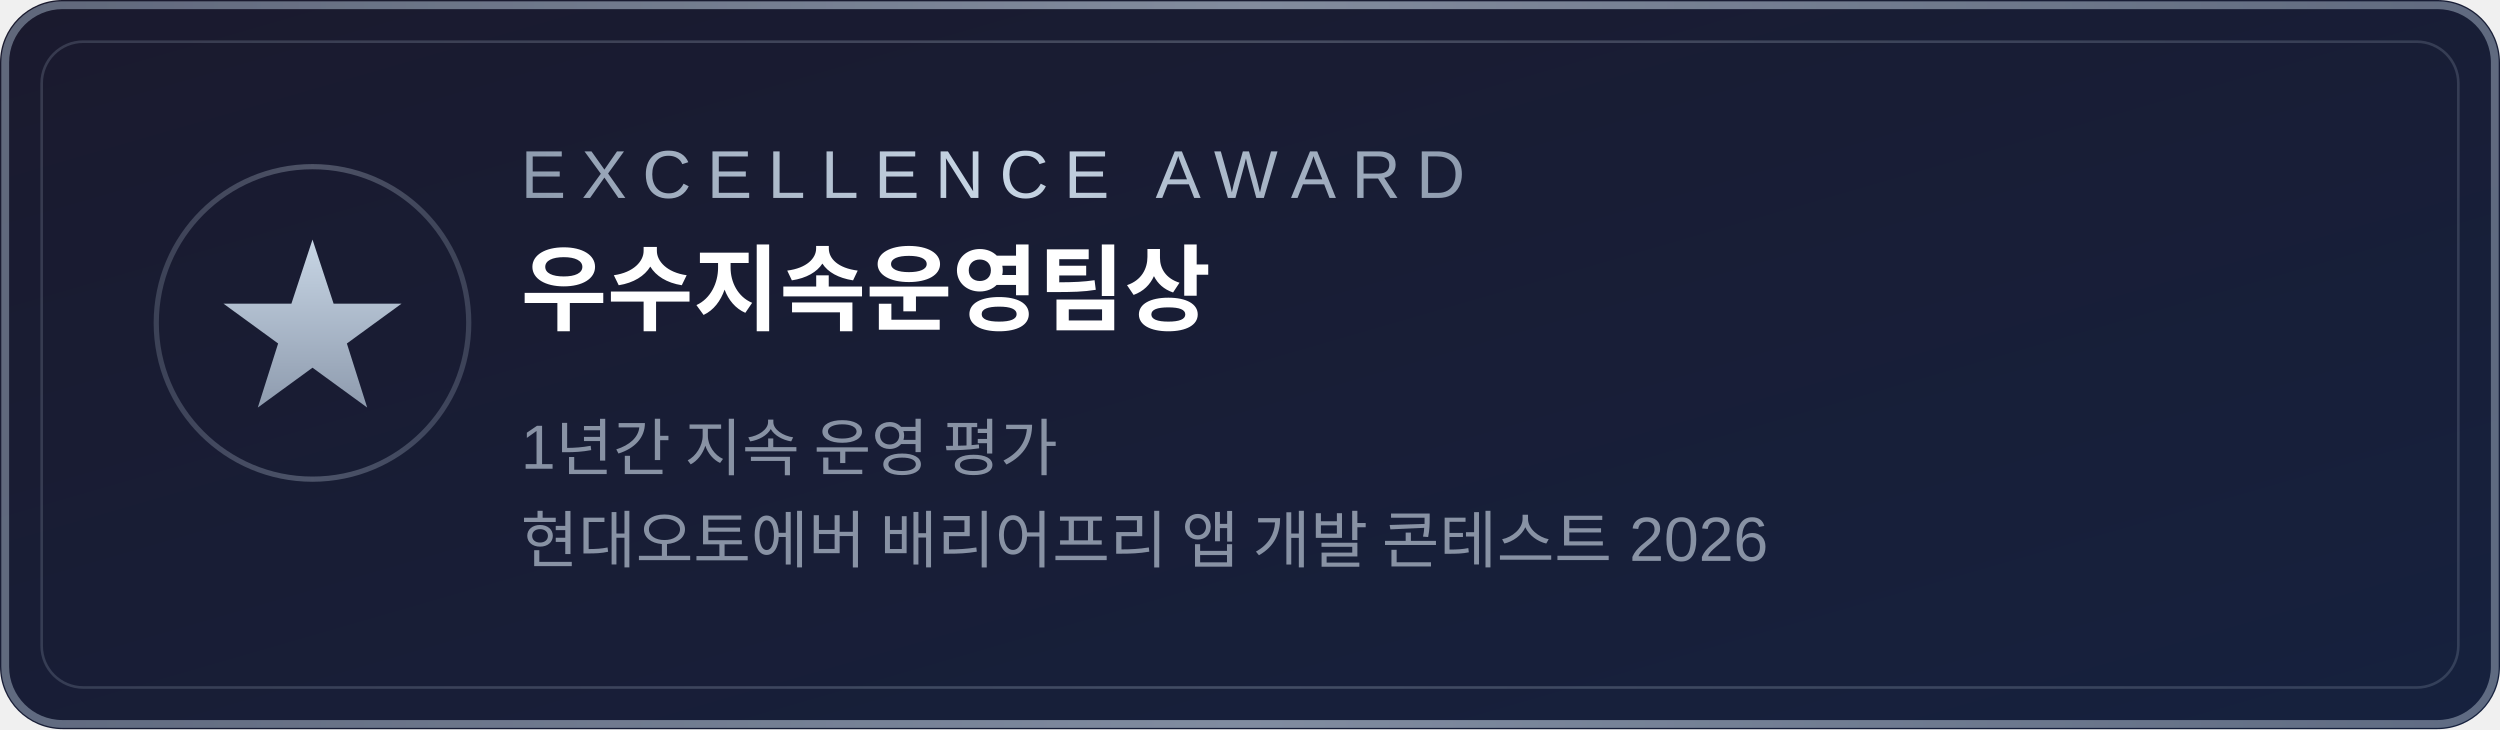
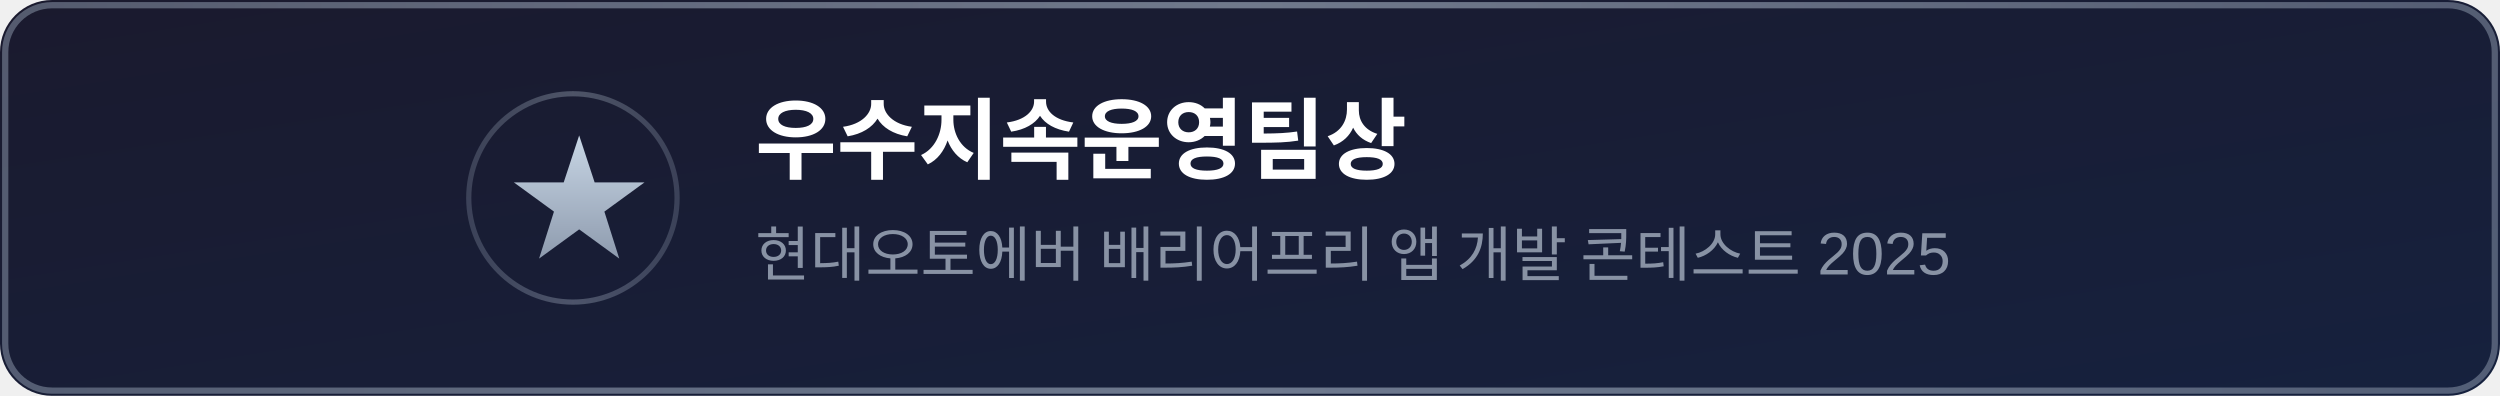
- <svg xmlns="http://www.w3.org/2000/svg" width="480" height="140" viewBox="0 0 480 140">
+ <svg xmlns="http://www.w3.org/2000/svg" width="480" height="76" viewBox="0 0 480 76">
  <defs>
    <linearGradient id="silver-bg" x1="0%" y1="0%" x2="100%" y2="100%">
      <stop offset="0%" style="stop-color:#1a1a2e" />
      <stop offset="100%" style="stop-color:#16213e" />
    </linearGradient>
    <linearGradient id="silver-accent" x1="0%" y1="0%" x2="100%" y2="0%">
      <stop offset="0%" style="stop-color:#8e9bae" />
      <stop offset="50%" style="stop-color:#c8d6e5" />
      <stop offset="100%" style="stop-color:#8e9bae" />
    </linearGradient>
    <linearGradient id="silver-text" x1="0%" y1="0%" x2="0%" y2="100%">
      <stop offset="0%" style="stop-color:#c8d6e5" />
      <stop offset="100%" style="stop-color:#8e9bae" />
    </linearGradient>
  </defs>
-   <rect width="480" height="140" rx="12" ry="12" fill="url(#silver-bg)" />
-   <rect x="1" y="1" width="478" height="138" rx="11" ry="11" fill="none" stroke="url(#silver-accent)" stroke-width="1.5" opacity="0.6" />
-   <rect x="8" y="8" width="464" height="124" rx="8" ry="8" fill="none" stroke="url(#silver-accent)" stroke-width="0.5" opacity="0.25" />
-   <circle cx="60" cy="62" r="30" fill="none" stroke="url(#silver-accent)" stroke-width="1" opacity="0.3" />
-   <g transform="translate(42, 46)" fill="url(#silver-text)">
-     <path d="M12 0L14.7 8.2H23.4L16.4 13.3L19 21.5L12 16.4L5 21.5L7.6 13.3L0.6 8.2H9.3L12 0Z" transform="scale(1.5)" />
+   <rect width="480" height="76" rx="10" ry="10" fill="url(#silver-bg)" />
+   <rect x="1" y="1" width="478" height="74" rx="9" ry="9" fill="none" stroke="url(#silver-accent)" stroke-width="1.2" opacity="0.5" />
+   <circle cx="110" cy="38" r="20" fill="none" stroke="url(#silver-accent)" stroke-width="1" opacity="0.3" />
+   <g transform="translate(98, 26)" fill="url(#silver-text)">
+     <path d="M12 0L14.7 8.2H23.4L16.4 13.3L19 21.5L12 16.4L5 21.5L7.6 13.3L0.6 8.2H9.3L12 0Z" transform="scale(1.1)" />
  </g>
-   <text x="100" y="38" font-family="'Segoe UI', 'SF Pro Display', -apple-system, Arial, sans-serif" font-size="13" font-weight="500" fill="url(#silver-accent)" letter-spacing="3">EXCELLENCE AWARD</text>
-   <text x="100" y="62" font-family="'Segoe UI', 'SF Pro Display', -apple-system, Arial, sans-serif" font-size="18" font-weight="700" fill="#ffffff">우수지속운영팀상</text>
-   <line x1="100" y1="70" x2="440" y2="70" stroke="url(#silver-accent)" stroke-width="0.5" opacity="0.2" />
-   <text x="100" y="90" font-family="'Segoe UI', 'SF Pro Display', -apple-system, Arial, sans-serif" font-size="12" fill="#8892a4">1년간 지속 운영 평가</text>
-   <text x="100" y="108" font-family="'Segoe UI', 'SF Pro Display', -apple-system, Arial, sans-serif" font-size="12" fill="#8892a4">현대오토에버 배리어프리 앱 개발 콘테스트 2026</text>
+   <text x="145" y="33" font-family="'Segoe UI', 'SF Pro Display', -apple-system, Arial, sans-serif" font-size="17" font-weight="700" fill="#ffffff">우수지속운영팀상</text>
+   <text x="145" y="53" font-family="'Segoe UI', 'SF Pro Display', -apple-system, Arial, sans-serif" font-size="11.5" fill="#8892a4">현대오토에버 배리어프리 앱 개발 콘테스트 2025</text>
</svg>
